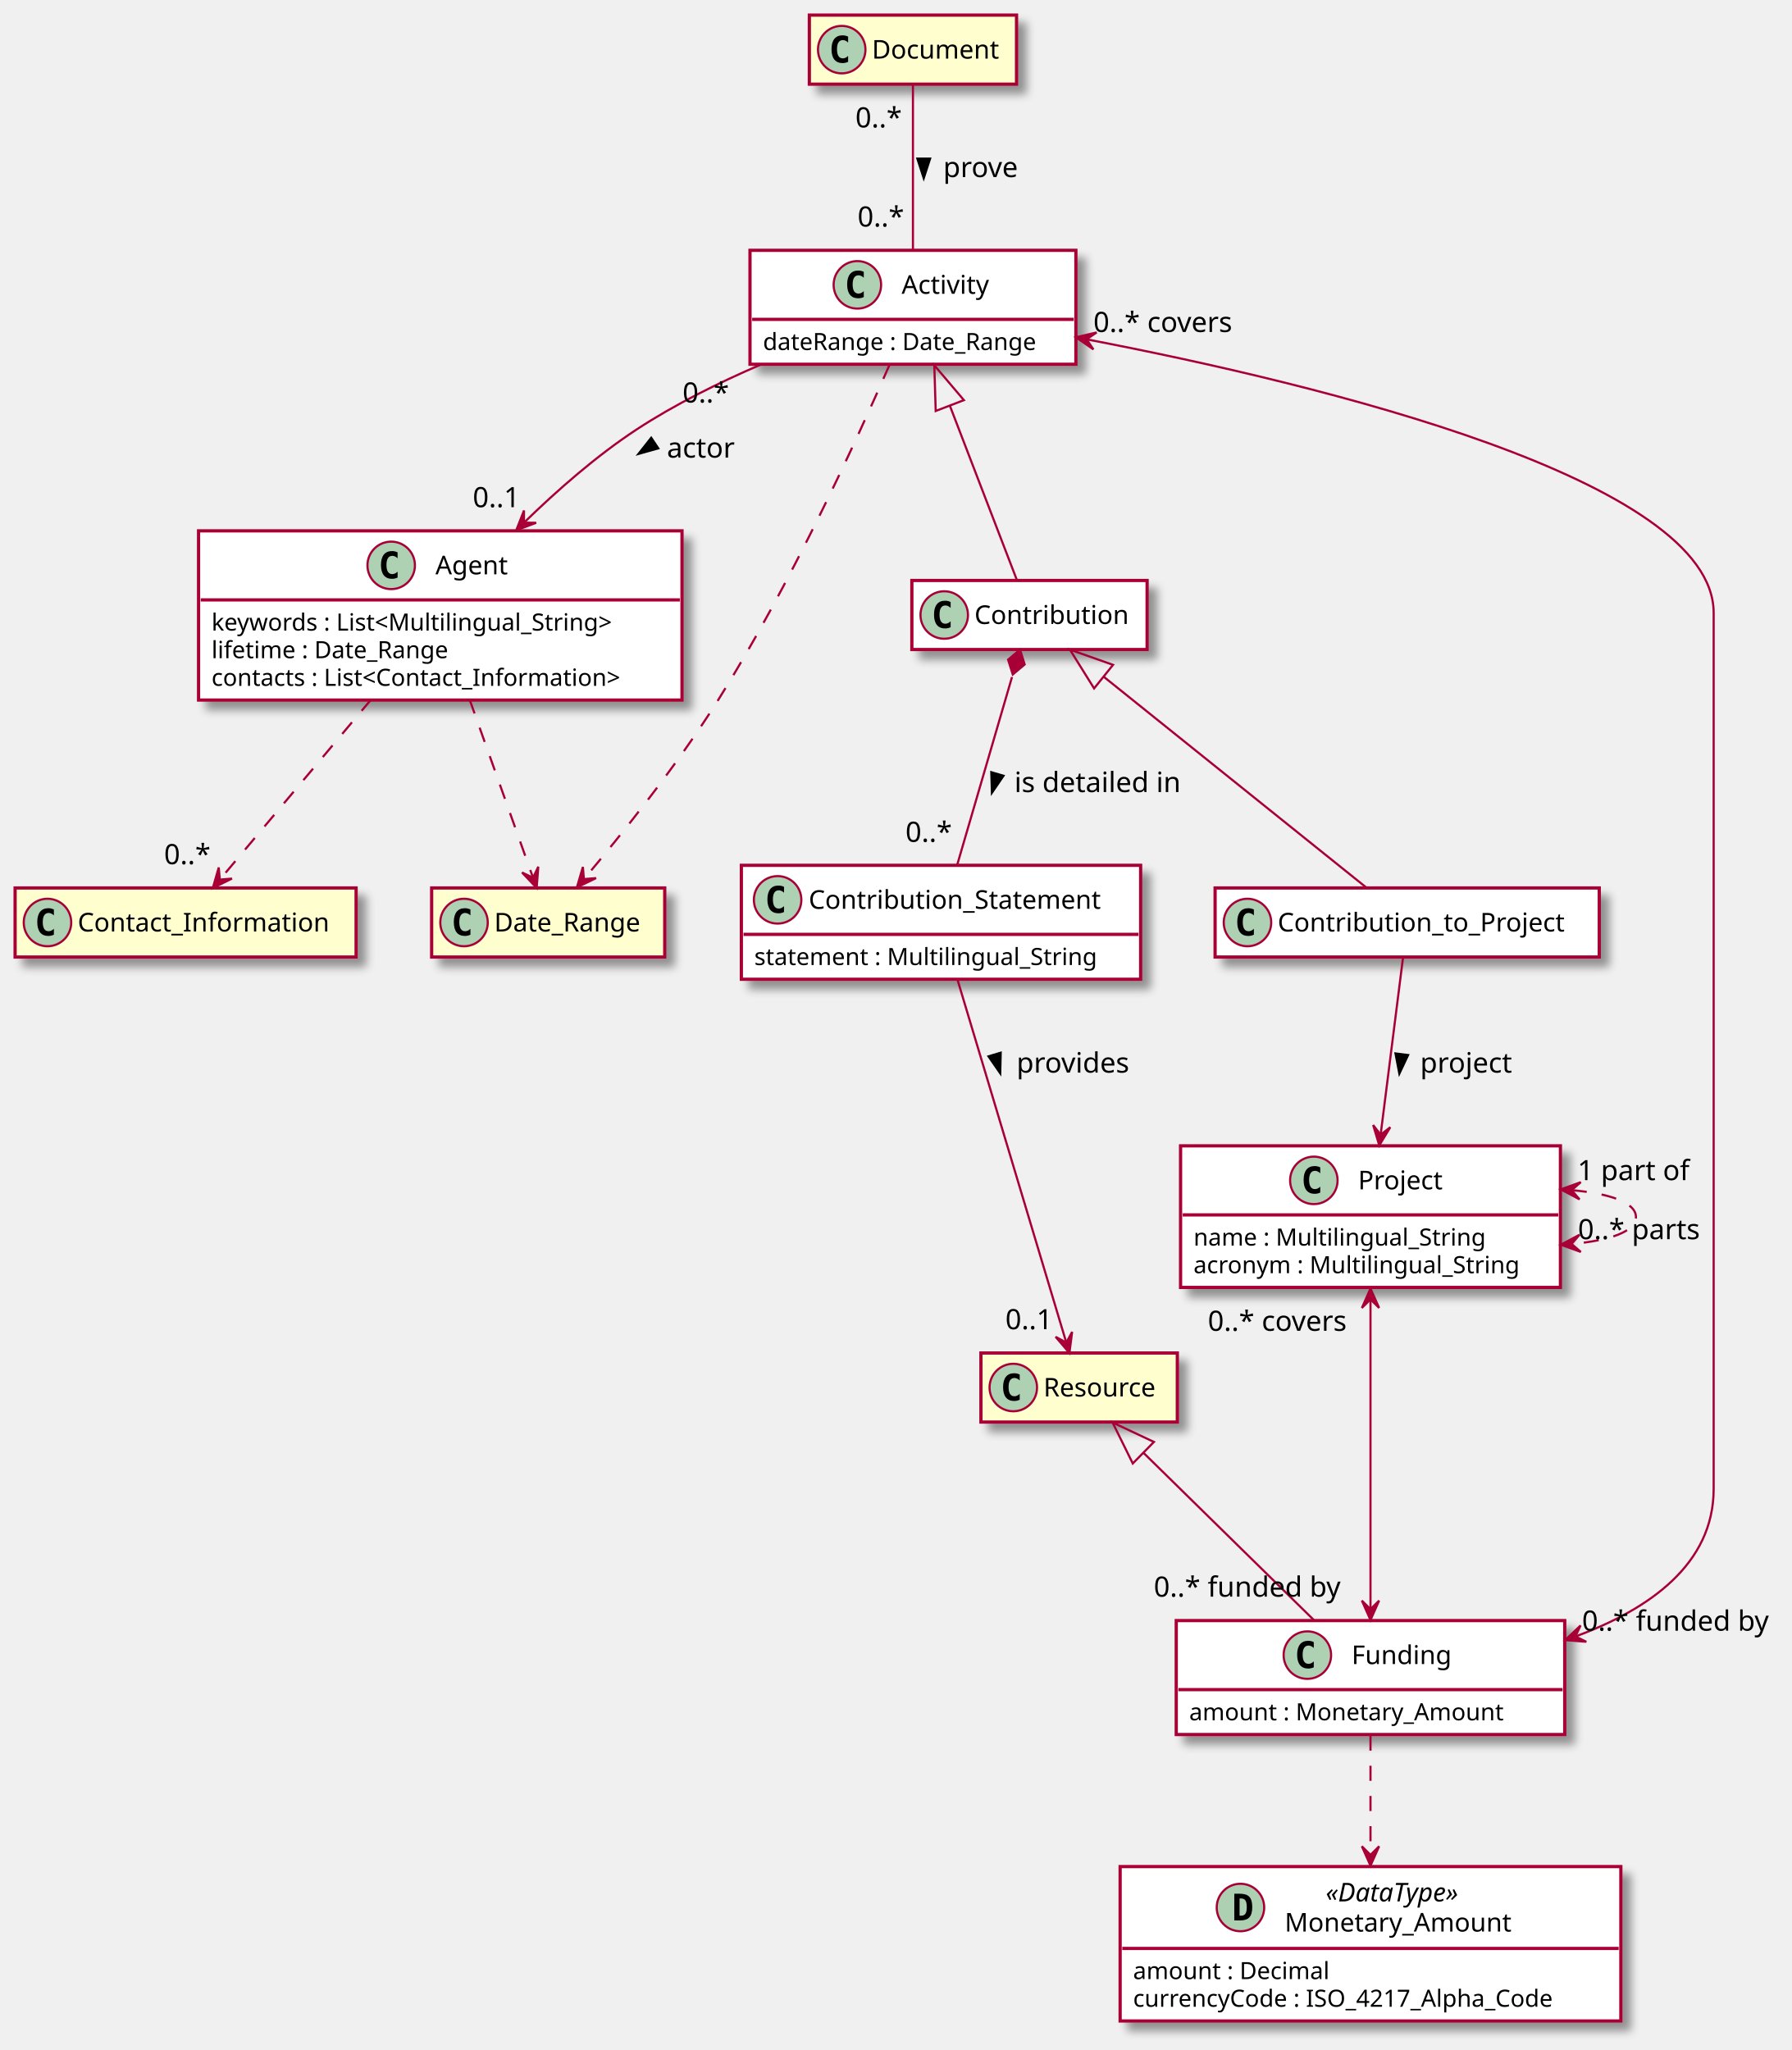
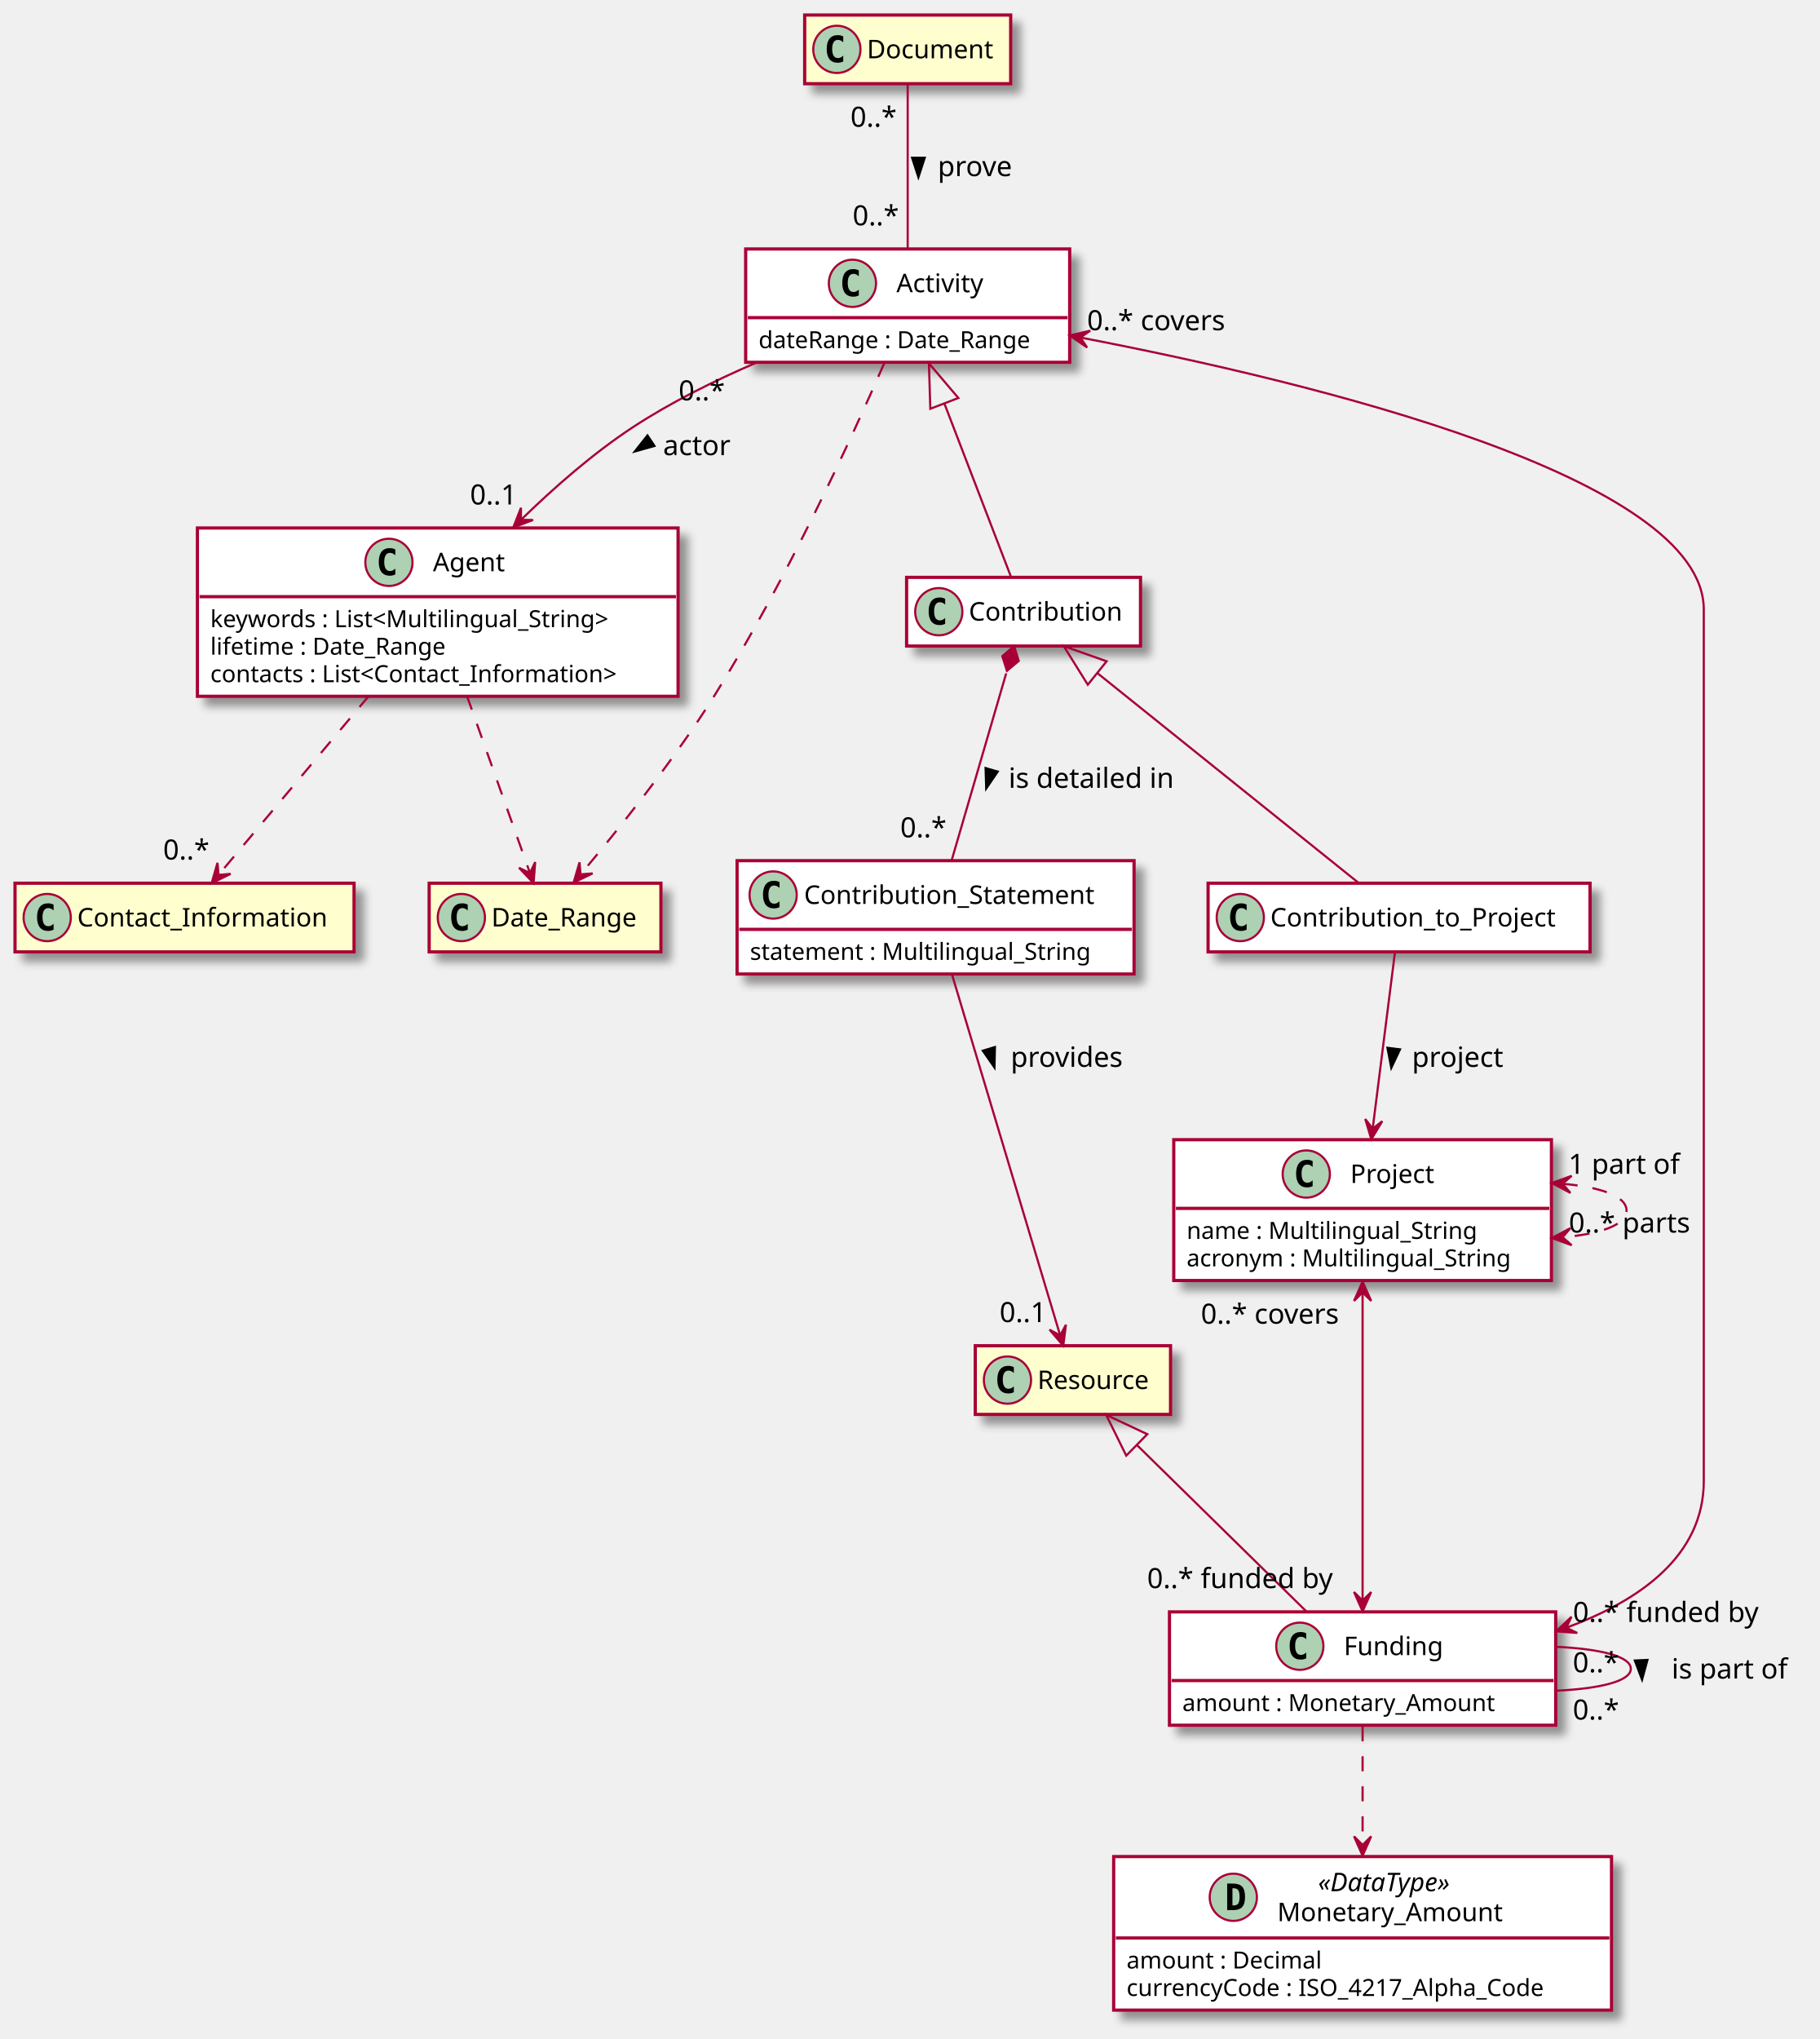
- <svg xmlns="http://www.w3.org/2000/svg" contentScriptType="application/ecmascript" contentStyleType="text/css" height="950px" preserveAspectRatio="none" style="width:830px;height:950px;background:#FFFFFF;" version="1.1" viewBox="0 0 830 950" width="830px" zoomAndPan="magnify">
+ <svg xmlns="http://www.w3.org/2000/svg" contentScriptType="application/ecmascript" contentStyleType="text/css" height="950px" preserveAspectRatio="none" style="width:848px;height:950px;background:#FFFFFF;" version="1.1" viewBox="0 0 848 950" width="848px" zoomAndPan="magnify">
  <defs>
-     <filter height="300%" id="f16s7nhkwfebr3" width="300%" x="-1" y="-1">
+     <filter height="300%" id="f1u6kuceq9ejcs" width="300%" x="-1" y="-1">
      <feGaussianBlur result="blurOut" stdDeviation="2.0" />
      <feColorMatrix in="blurOut" result="blurOut2" type="matrix" values="0 0 0 0 0 0 0 0 0 0 0 0 0 0 0 0 0 0 .4 0" />
      <feOffset dx="4.0" dy="4.0" in="blurOut2" result="blurOut3" />
      <feBlend in="SourceGraphic" in2="blurOut3" mode="normal" />
    </filter>
  </defs>
  <g>
-     <rect codeLine="10" fill="#FFFFFF" filter="url(#f16s7nhkwfebr3)" height="78.414" id="Agent" style="stroke:#A80036;stroke-width:1.5;" width="224" x="92" y="246" />
+     <rect codeLine="10" fill="#FFFFFF" filter="url(#f1u6kuceq9ejcs)" height="78.414" id="Agent" style="stroke:#A80036;stroke-width:1.5;" width="224" x="92" y="246" />
    <ellipse cx="181.25" cy="262" fill="#ADD1B2" rx="11" ry="11" style="stroke:#A80036;stroke-width:1.0;" />
    <path d="M184.219,267.641 Q183.641,267.938 183,268.078 Q182.359,268.234 181.656,268.234 Q179.156,268.234 177.828,266.594 Q176.516,264.938 176.516,261.812 Q176.516,258.688 177.828,257.031 Q179.156,255.375 181.656,255.375 Q182.359,255.375 183,255.531 Q183.656,255.688 184.219,255.984 L184.219,258.703 Q183.594,258.125 183,257.859 Q182.406,257.578 181.781,257.578 Q180.438,257.578 179.75,258.656 Q179.062,259.719 179.062,261.812 Q179.062,263.906 179.75,264.984 Q180.438,266.047 181.781,266.047 Q182.406,266.047 183,265.781 Q183.594,265.5 184.219,264.922 L184.219,267.641 Z " fill="#000000" />
    <text fill="#000000" font-family="sans-serif" font-size="12" lengthAdjust="spacing" textLength="37" x="201.75" y="266.154">Agent</text>
    <line style="stroke:#A80036;stroke-width:1.5;" x1="93" x2="315" y1="278" y2="278" />
    <text fill="#000000" font-family="sans-serif" font-size="11" lengthAdjust="spacing" textLength="207" x="98" y="292.21">keywords : List&lt;Multilingual_String&gt;</text>
    <text fill="#000000" font-family="sans-serif" font-size="11" lengthAdjust="spacing" textLength="121" x="98" y="305.015">lifetime : Date_Range</text>
    <text fill="#000000" font-family="sans-serif" font-size="11" lengthAdjust="spacing" textLength="212" x="98" y="317.82">contacts : List&lt;Contact_Information&gt;</text>
-     <rect fill="#FEFECE" filter="url(#f16s7nhkwfebr3)" height="32" id="Date_Range" style="stroke:#A80036;stroke-width:1.5;" width="108" x="200" y="411.5" />
+     <rect fill="#FEFECE" filter="url(#f1u6kuceq9ejcs)" height="32" id="Date_Range" style="stroke:#A80036;stroke-width:1.5;" width="108" x="200" y="411.5" />
    <ellipse cx="215" cy="427.5" fill="#ADD1B2" rx="11" ry="11" style="stroke:#A80036;stroke-width:1.0;" />
    <path d="M217.969,433.141 Q217.391,433.438 216.75,433.578 Q216.109,433.734 215.406,433.734 Q212.906,433.734 211.578,432.094 Q210.266,430.438 210.266,427.312 Q210.266,424.188 211.578,422.531 Q212.906,420.875 215.406,420.875 Q216.109,420.875 216.75,421.031 Q217.406,421.188 217.969,421.484 L217.969,424.203 Q217.344,423.625 216.75,423.359 Q216.156,423.078 215.531,423.078 Q214.188,423.078 213.5,424.156 Q212.812,425.219 212.812,427.312 Q212.812,429.406 213.5,430.484 Q214.188,431.547 215.531,431.547 Q216.156,431.547 216.75,431.281 Q217.344,431 217.969,430.422 L217.969,433.141 Z " fill="#000000" />
    <text fill="#000000" font-family="sans-serif" font-size="12" lengthAdjust="spacing" textLength="76" x="229" y="431.654">Date_Range</text>
-     <rect fill="#FEFECE" filter="url(#f16s7nhkwfebr3)" height="32" id="Contact_Information" style="stroke:#A80036;stroke-width:1.5;" width="158" x="7" y="411.5" />
+     <rect fill="#FEFECE" filter="url(#f1u6kuceq9ejcs)" height="32" id="Contact_Information" style="stroke:#A80036;stroke-width:1.5;" width="158" x="7" y="411.5" />
    <ellipse cx="22" cy="427.5" fill="#ADD1B2" rx="11" ry="11" style="stroke:#A80036;stroke-width:1.0;" />
    <path d="M24.969,433.141 Q24.391,433.438 23.75,433.578 Q23.109,433.734 22.406,433.734 Q19.906,433.734 18.578,432.094 Q17.266,430.438 17.266,427.312 Q17.266,424.188 18.578,422.531 Q19.906,420.875 22.406,420.875 Q23.109,420.875 23.75,421.031 Q24.406,421.188 24.969,421.484 L24.969,424.203 Q24.344,423.625 23.75,423.359 Q23.156,423.078 22.531,423.078 Q21.188,423.078 20.5,424.156 Q19.812,425.219 19.812,427.312 Q19.812,429.406 20.5,430.484 Q21.188,431.547 22.531,431.547 Q23.156,431.547 23.75,431.281 Q24.344,431 24.969,430.422 L24.969,433.141 Z " fill="#000000" />
    <text fill="#000000" font-family="sans-serif" font-size="12" lengthAdjust="spacing" textLength="126" x="36" y="431.654">Contact_Information</text>
-     <rect codeLine="142" fill="#FFFFFF" filter="url(#f16s7nhkwfebr3)" height="52.805" id="Activity" style="stroke:#A80036;stroke-width:1.5;" width="151" x="347.5" y="116" />
+     <rect codeLine="142" fill="#FFFFFF" filter="url(#f1u6kuceq9ejcs)" height="52.805" id="Activity" style="stroke:#A80036;stroke-width:1.5;" width="151" x="347.5" y="116" />
    <ellipse cx="397.25" cy="132" fill="#ADD1B2" rx="11" ry="11" style="stroke:#A80036;stroke-width:1.0;" />
    <path d="M400.219,137.641 Q399.641,137.938 399,138.078 Q398.359,138.234 397.656,138.234 Q395.156,138.234 393.828,136.594 Q392.516,134.938 392.516,131.812 Q392.516,128.688 393.828,127.031 Q395.156,125.375 397.656,125.375 Q398.359,125.375 399,125.531 Q399.656,125.688 400.219,125.984 L400.219,128.703 Q399.594,128.125 399,127.859 Q398.406,127.578 397.781,127.578 Q396.438,127.578 395.75,128.656 Q395.062,129.719 395.062,131.812 Q395.062,133.906 395.75,134.984 Q396.438,136.047 397.781,136.047 Q398.406,136.047 399,135.781 Q399.594,135.5 400.219,134.922 L400.219,137.641 Z " fill="#000000" />
    <text fill="#000000" font-family="sans-serif" font-size="12" lengthAdjust="spacing" textLength="43" x="417.75" y="136.154">Activity</text>
    <line style="stroke:#A80036;stroke-width:1.5;" x1="348.5" x2="497.5" y1="148" y2="148" />
    <text fill="#000000" font-family="sans-serif" font-size="11" lengthAdjust="spacing" textLength="139" x="353.5" y="162.21">dateRange : Date_Range</text>
-     <rect fill="#FEFECE" filter="url(#f16s7nhkwfebr3)" height="32" id="Document" style="stroke:#A80036;stroke-width:1.5;" width="96" x="375" y="7" />
+     <rect fill="#FEFECE" filter="url(#f1u6kuceq9ejcs)" height="32" id="Document" style="stroke:#A80036;stroke-width:1.5;" width="96" x="375" y="7" />
    <ellipse cx="390" cy="23" fill="#ADD1B2" rx="11" ry="11" style="stroke:#A80036;stroke-width:1.0;" />
    <path d="M392.969,28.641 Q392.391,28.938 391.75,29.078 Q391.109,29.234 390.406,29.234 Q387.906,29.234 386.578,27.594 Q385.266,25.938 385.266,22.812 Q385.266,19.688 386.578,18.031 Q387.906,16.375 390.406,16.375 Q391.109,16.375 391.75,16.531 Q392.406,16.688 392.969,16.984 L392.969,19.703 Q392.344,19.125 391.75,18.859 Q391.156,18.578 390.531,18.578 Q389.188,18.578 388.5,19.656 Q387.812,20.719 387.812,22.812 Q387.812,24.906 388.5,25.984 Q389.188,27.047 390.531,27.047 Q391.156,27.047 391.75,26.781 Q392.344,26.5 392.969,25.922 L392.969,28.641 Z " fill="#000000" />
    <text fill="#000000" font-family="sans-serif" font-size="12" lengthAdjust="spacing" textLength="64" x="404" y="27.154">Document</text>
-     <rect codeLine="187" fill="#FFFFFF" filter="url(#f16s7nhkwfebr3)" height="32" id="Contribution" style="stroke:#A80036;stroke-width:1.5;" width="109" x="422.5" y="269" />
+     <rect codeLine="187" fill="#FFFFFF" filter="url(#f1u6kuceq9ejcs)" height="32" id="Contribution" style="stroke:#A80036;stroke-width:1.5;" width="109" x="422.5" y="269" />
    <ellipse cx="437.5" cy="285" fill="#ADD1B2" rx="11" ry="11" style="stroke:#A80036;stroke-width:1.0;" />
    <path d="M440.469,290.641 Q439.891,290.938 439.25,291.078 Q438.609,291.234 437.906,291.234 Q435.406,291.234 434.078,289.594 Q432.766,287.938 432.766,284.812 Q432.766,281.688 434.078,280.031 Q435.406,278.375 437.906,278.375 Q438.609,278.375 439.25,278.531 Q439.906,278.688 440.469,278.984 L440.469,281.703 Q439.844,281.125 439.25,280.859 Q438.656,280.578 438.031,280.578 Q436.688,280.578 436,281.656 Q435.312,282.719 435.312,284.812 Q435.312,286.906 436,287.984 Q436.688,289.047 438.031,289.047 Q438.656,289.047 439.25,288.781 Q439.844,288.5 440.469,287.922 L440.469,290.641 Z " fill="#000000" />
    <text fill="#000000" font-family="sans-serif" font-size="12" lengthAdjust="spacing" textLength="77" x="451.5" y="289.154">Contribution</text>
-     <rect codeLine="412" fill="#FFFFFF" filter="url(#f16s7nhkwfebr3)" height="52.805" id="Contribution_Statement" style="stroke:#A80036;stroke-width:1.5;" width="185" x="343.5" y="401" />
+     <rect codeLine="436" fill="#FFFFFF" filter="url(#f1u6kuceq9ejcs)" height="52.805" id="Contribution_Statement" style="stroke:#A80036;stroke-width:1.5;" width="185" x="343.5" y="401" />
    <ellipse cx="360.3" cy="417" fill="#ADD1B2" rx="11" ry="11" style="stroke:#A80036;stroke-width:1.0;" />
    <path d="M363.269,422.641 Q362.691,422.938 362.05,423.078 Q361.409,423.234 360.706,423.234 Q358.206,423.234 356.878,421.594 Q355.566,419.938 355.566,416.812 Q355.566,413.688 356.878,412.031 Q358.206,410.375 360.706,410.375 Q361.409,410.375 362.05,410.531 Q362.706,410.688 363.269,410.984 L363.269,413.703 Q362.644,413.125 362.05,412.859 Q361.456,412.578 360.831,412.578 Q359.488,412.578 358.8,413.656 Q358.113,414.719 358.113,416.812 Q358.113,418.906 358.8,419.984 Q359.488,421.047 360.831,421.047 Q361.456,421.047 362.05,420.781 Q362.644,420.5 363.269,419.922 L363.269,422.641 Z " fill="#000000" />
    <text fill="#000000" font-family="sans-serif" font-size="12" lengthAdjust="spacing" textLength="149" x="374.7" y="421.154">Contribution_Statement</text>
    <line style="stroke:#A80036;stroke-width:1.5;" x1="344.5" x2="527.5" y1="433" y2="433" />
    <text fill="#000000" font-family="sans-serif" font-size="11" lengthAdjust="spacing" textLength="173" x="349.5" y="447.21">statement : Multilingual_String</text>
-     <rect fill="#FEFECE" filter="url(#f16s7nhkwfebr3)" height="32" id="Resource" style="stroke:#A80036;stroke-width:1.5;" width="91" x="454.5" y="627" />
+     <rect fill="#FEFECE" filter="url(#f1u6kuceq9ejcs)" height="32" id="Resource" style="stroke:#A80036;stroke-width:1.5;" width="91" x="454.5" y="627" />
    <ellipse cx="469.5" cy="643" fill="#ADD1B2" rx="11" ry="11" style="stroke:#A80036;stroke-width:1.0;" />
    <path d="M472.469,648.641 Q471.891,648.938 471.25,649.078 Q470.609,649.234 469.906,649.234 Q467.406,649.234 466.078,647.594 Q464.766,645.938 464.766,642.812 Q464.766,639.688 466.078,638.031 Q467.406,636.375 469.906,636.375 Q470.609,636.375 471.25,636.531 Q471.906,636.688 472.469,636.984 L472.469,639.703 Q471.844,639.125 471.25,638.859 Q470.656,638.578 470.031,638.578 Q468.688,638.578 468,639.656 Q467.312,640.719 467.312,642.812 Q467.312,644.906 468,645.984 Q468.688,647.047 470.031,647.047 Q470.656,647.047 471.25,646.781 Q471.844,646.5 472.469,645.922 L472.469,648.641 Z " fill="#000000" />
    <text fill="#000000" font-family="sans-serif" font-size="12" lengthAdjust="spacing" textLength="59" x="483.5" y="647.154">Resource</text>
-     <rect codeLine="196" fill="#FFFFFF" filter="url(#f16s7nhkwfebr3)" height="32" id="Contribution_to_Project" style="stroke:#A80036;stroke-width:1.5;" width="178" x="563" y="411.5" />
+     <rect codeLine="196" fill="#FFFFFF" filter="url(#f1u6kuceq9ejcs)" height="32" id="Contribution_to_Project" style="stroke:#A80036;stroke-width:1.5;" width="178" x="563" y="411.5" />
    <ellipse cx="578" cy="427.5" fill="#ADD1B2" rx="11" ry="11" style="stroke:#A80036;stroke-width:1.0;" />
    <path d="M580.969,433.141 Q580.391,433.438 579.75,433.578 Q579.109,433.734 578.406,433.734 Q575.906,433.734 574.578,432.094 Q573.266,430.438 573.266,427.312 Q573.266,424.188 574.578,422.531 Q575.906,420.875 578.406,420.875 Q579.109,420.875 579.75,421.031 Q580.406,421.188 580.969,421.484 L580.969,424.203 Q580.344,423.625 579.75,423.359 Q579.156,423.078 578.531,423.078 Q577.188,423.078 576.5,424.156 Q575.812,425.219 575.812,427.312 Q575.812,429.406 576.5,430.484 Q577.188,431.547 578.531,431.547 Q579.156,431.547 579.75,431.281 Q580.344,431 580.969,430.422 L580.969,433.141 Z " fill="#000000" />
    <text fill="#000000" font-family="sans-serif" font-size="12" lengthAdjust="spacing" textLength="146" x="592" y="431.654">Contribution_to_Project</text>
-     <rect codeLine="363" fill="#FFFFFF" filter="url(#f16s7nhkwfebr3)" height="65.609" id="Project" style="stroke:#A80036;stroke-width:1.5;" width="176" x="547" y="531" />
+     <rect codeLine="387" fill="#FFFFFF" filter="url(#f1u6kuceq9ejcs)" height="65.609" id="Project" style="stroke:#A80036;stroke-width:1.5;" width="176" x="547" y="531" />
    <ellipse cx="608.75" cy="547" fill="#ADD1B2" rx="11" ry="11" style="stroke:#A80036;stroke-width:1.0;" />
    <path d="M611.719,552.641 Q611.141,552.938 610.5,553.078 Q609.859,553.234 609.156,553.234 Q606.656,553.234 605.328,551.594 Q604.016,549.938 604.016,546.812 Q604.016,543.688 605.328,542.031 Q606.656,540.375 609.156,540.375 Q609.859,540.375 610.5,540.531 Q611.156,540.688 611.719,540.984 L611.719,543.703 Q611.094,543.125 610.5,542.859 Q609.906,542.578 609.281,542.578 Q607.938,542.578 607.25,543.656 Q606.562,544.719 606.562,546.812 Q606.562,548.906 607.25,549.984 Q607.938,551.047 609.281,551.047 Q609.906,551.047 610.5,550.781 Q611.094,550.5 611.719,549.922 L611.719,552.641 Z " fill="#000000" />
    <text fill="#000000" font-family="sans-serif" font-size="12" lengthAdjust="spacing" textLength="44" x="629.25" y="551.154">Project</text>
    <line style="stroke:#A80036;stroke-width:1.5;" x1="548" x2="722" y1="563" y2="563" />
    <text fill="#000000" font-family="sans-serif" font-size="11" lengthAdjust="spacing" textLength="147" x="553" y="577.21">name : Multilingual_String</text>
    <text fill="#000000" font-family="sans-serif" font-size="11" lengthAdjust="spacing" textLength="164" x="553" y="590.015">acronym : Multilingual_String</text>
-     <rect codeLine="272" fill="#FFFFFF" filter="url(#f16s7nhkwfebr3)" height="52.805" id="Funding" style="stroke:#A80036;stroke-width:1.5;" width="180" x="545" y="751" />
+     <rect codeLine="272" fill="#FFFFFF" filter="url(#f1u6kuceq9ejcs)" height="52.805" id="Funding" style="stroke:#A80036;stroke-width:1.5;" width="180" x="545" y="751" />
    <ellipse cx="605.75" cy="767" fill="#ADD1B2" rx="11" ry="11" style="stroke:#A80036;stroke-width:1.0;" />
    <path d="M608.719,772.641 Q608.141,772.938 607.5,773.078 Q606.859,773.234 606.156,773.234 Q603.656,773.234 602.328,771.594 Q601.016,769.938 601.016,766.812 Q601.016,763.688 602.328,762.031 Q603.656,760.375 606.156,760.375 Q606.859,760.375 607.5,760.531 Q608.156,760.688 608.719,760.984 L608.719,763.703 Q608.094,763.125 607.5,762.859 Q606.906,762.578 606.281,762.578 Q604.938,762.578 604.25,763.656 Q603.562,764.719 603.562,766.812 Q603.562,768.906 604.25,769.984 Q604.938,771.047 606.281,771.047 Q606.906,771.047 607.5,770.781 Q608.094,770.5 608.719,769.922 L608.719,772.641 Z " fill="#000000" />
    <text fill="#000000" font-family="sans-serif" font-size="12" lengthAdjust="spacing" textLength="50" x="626.25" y="771.154">Funding</text>
    <line style="stroke:#A80036;stroke-width:1.5;" x1="546" x2="724" y1="783" y2="783" />
    <text fill="#000000" font-family="sans-serif" font-size="11" lengthAdjust="spacing" textLength="168" x="551" y="797.21">amount  :   Monetary_Amount</text>
-     <rect codeLine="278" fill="#FFFFFF" filter="url(#f16s7nhkwfebr3)" height="71.547" id="Monetary_Amount" style="stroke:#A80036;stroke-width:1.5;" width="232" x="519" y="865" />
+     <rect codeLine="278" fill="#FFFFFF" filter="url(#f1u6kuceq9ejcs)" height="71.547" id="Monetary_Amount" style="stroke:#A80036;stroke-width:1.5;" width="232" x="519" y="865" />
    <ellipse cx="574.75" cy="883.969" fill="#ADD0B2" rx="11" ry="11" style="stroke:#A80036;stroke-width:1.0;" />
    <path d="M574.344,879.781 L574.344,887.766 L575,887.766 Q576.438,887.766 577.047,886.859 Q577.672,885.938 577.672,883.766 Q577.672,881.594 577.047,880.688 Q576.438,879.781 575,879.781 L574.344,879.781 Z M571.891,877.578 L574.516,877.578 Q577.547,877.578 578.875,879.031 Q580.219,880.469 580.219,883.766 Q580.219,887.062 578.875,888.516 Q577.547,889.969 574.516,889.969 L571.891,889.969 L571.891,877.578 Z " fill="#000000" />
    <text fill="#000000" font-family="sans-serif" font-size="12" font-style="italic" lengthAdjust="spacing" textLength="74" x="614.25" y="881.139">«DataType»</text>
    <text fill="#000000" font-family="sans-serif" font-size="12" lengthAdjust="spacing" textLength="112" x="595.25" y="895.107">Monetary_Amount</text>
    <line style="stroke:#A80036;stroke-width:1.5;" x1="520" x2="750" y1="902.938" y2="902.938" />
    <text fill="#000000" font-family="sans-serif" font-size="11" lengthAdjust="spacing" textLength="100" x="525" y="917.148">amount : Decimal</text>
    <text fill="#000000" font-family="sans-serif" font-size="11" lengthAdjust="spacing" textLength="220" x="525" y="929.953">currencyCode  : ISO_4217_Alpha_Code</text>
    <path codeLine="15" d="M217.53,324.02 C227.01,350.66 239.3,385.18 246.91,406.58 " fill="none" id="Agent-to-Date_Range" style="stroke:#A80036;stroke-width:1.0;stroke-dasharray:7.0,7.0;" />
    <polygon fill="#A80036" points="248.65,411.47,249.413,401.651,246.979,406.757,241.873,404.324,248.65,411.47" style="stroke:#A80036;stroke-width:1.0;" />
    <path codeLine="16" d="M172.07,324.02 C149.42,350.99 119.97,386.06 102.05,407.39 " fill="none" id="Agent-to-Contact_Information" style="stroke:#A80036;stroke-width:1.0;stroke-dasharray:7.0,7.0;" />
    <polygon fill="#A80036" points="98.63,411.47,107.48,407.149,101.845,407.641,101.353,402.005,98.63,411.47" style="stroke:#A80036;stroke-width:1.0;" />
    <text fill="#000000" font-family="sans-serif" font-size="13" lengthAdjust="spacing" textLength="23" x="76.018" y="400.471">0..*</text>
    <path codeLine="251" d="M423,39.36 C423,58.77 423,92.45 423,115.8 " fill="none" id="Document-Activity" style="stroke:#A80036;stroke-width:1.0;" />
    <polygon fill="#000000" points="428,82.566,430.939,73.521,425.061,73.521,428,82.566" style="stroke:#000000;stroke-width:1.0;" />
    <text fill="#000000" font-family="sans-serif" font-size="13" lengthAdjust="spacing" textLength="36" x="437" y="82.067">prove</text>
    <text fill="#000000" font-family="sans-serif" font-size="13" lengthAdjust="spacing" textLength="23" x="396.334" y="59.053">0..*</text>
    <text fill="#000000" font-family="sans-serif" font-size="13" lengthAdjust="spacing" textLength="23" x="397.341" y="104.996">0..*</text>
    <path codeLine="257" d="M352.34,169.02 C333.05,177.34 312.62,187.45 295,199 C276.5,211.13 258.25,227.14 243,242 " fill="none" id="Activity-to-Agent" style="stroke:#A80036;stroke-width:1.0;" />
    <polygon fill="#A80036" points="239.2,245.74,248.414,242.26,242.757,242.226,242.791,236.569,239.2,245.74" style="stroke:#A80036;stroke-width:1.0;" />
    <polygon fill="#000000" points="295.841,210.342,304.996,207.765,301.733,202.876,295.841,210.342" style="stroke:#000000;stroke-width:1.0;" />
    <text fill="#000000" font-family="sans-serif" font-size="13" lengthAdjust="spacing" textLength="33" x="309" y="212.067">actor</text>
    <text fill="#000000" font-family="sans-serif" font-size="13" lengthAdjust="spacing" textLength="23" x="316.246" y="186.535">0..*</text>
    <text fill="#000000" font-family="sans-serif" font-size="13" lengthAdjust="spacing" textLength="24" x="219.042" y="235.039">0..1</text>
-     <path codeLine="816" d="M412.11,169.15 C396.5,204.92 365.99,271.33 333,324 C313.77,354.7 287.42,387.39 270.55,407.39 " fill="none" id="Activity-to-Date_Range" style="stroke:#A80036;stroke-width:1.0;stroke-dasharray:7.0,7.0;" />
+     <path codeLine="840" d="M412.11,169.15 C396.5,204.92 365.99,271.33 333,324 C313.77,354.7 287.42,387.39 270.55,407.39 " fill="none" id="Activity-to-Date_Range" style="stroke:#A80036;stroke-width:1.0;stroke-dasharray:7.0,7.0;" />
    <polygon fill="#A80036" points="267.31,411.21,276.178,406.925,270.54,407.394,270.072,401.756,267.31,411.21" style="stroke:#A80036;stroke-width:1.0;" />
    <path codeLine="192" d="M440.12,188.04 C450.76,215.73 463.78,249.6 471.16,268.8 " fill="none" id="Activity-backto-Contribution" style="stroke:#A80036;stroke-width:1.0;" />
    <polygon fill="none" points="433.55,190.45,432.9,169.27,446.61,185.43,433.55,190.45" style="stroke:#A80036;stroke-width:1.0;" />
-     <path codeLine="644" d="M443.72,454.25 C456.64,497.35 482.36,583.16 494.02,622.04 " fill="none" id="Contribution_Statement-to-Resource" style="stroke:#A80036;stroke-width:1.0;" />
+     <path codeLine="668" d="M443.72,454.25 C456.64,497.35 482.36,583.16 494.02,622.04 " fill="none" id="Contribution_Statement-to-Resource" style="stroke:#A80036;stroke-width:1.0;" />
    <polygon fill="#A80036" points="495.5,626.98,496.759,617.212,494.07,622.189,489.093,619.5,495.5,626.98" style="stroke:#A80036;stroke-width:1.0;" />
    <polygon fill="#000000" points="463.436,497.356,463.654,487.848,458.023,489.536,463.436,497.356" style="stroke:#000000;stroke-width:1.0;" />
    <text fill="#000000" font-family="sans-serif" font-size="13" lengthAdjust="spacing" textLength="54" x="471" y="497.067">provides</text>
    <text fill="#000000" font-family="sans-serif" font-size="13" lengthAdjust="spacing" textLength="24" x="465.828" y="615.985">0..1</text>
    <path codeLine="201" d="M511.37,313.59 C547.82,342.86 604.06,388.01 633.14,411.36 " fill="none" id="Contribution-backto-Contribution_to_Project" style="stroke:#A80036;stroke-width:1.0;" />
    <polygon fill="none" points="506.94,319.02,495.73,301.04,515.71,308.1,506.94,319.02" style="stroke:#A80036;stroke-width:1.0;" />
-     <path codeLine="359" d="M650.08,443.67 C647.59,463.38 643.16,498.46 639.74,525.51 " fill="none" id="Contribution_to_Project-to-Project" style="stroke:#A80036;stroke-width:1.0;" />
+     <path codeLine="383" d="M650.08,443.67 C647.59,463.38 643.16,498.46 639.74,525.51 " fill="none" id="Contribution_to_Project-to-Project" style="stroke:#A80036;stroke-width:1.0;" />
    <polygon fill="#A80036" points="639.07,530.8,644.17,522.375,639.699,525.84,636.234,521.368,639.07,530.8" style="stroke:#A80036;stroke-width:1.0;" />
    <polygon fill="#000000" points="648.373,497.527,652.423,488.922,646.591,488.185,648.373,497.527" style="stroke:#000000;stroke-width:1.0;" />
    <text fill="#000000" font-family="sans-serif" font-size="13" lengthAdjust="spacing" textLength="44" x="658" y="497.067">project</text>
-     <path codeLine="624" d="M468.9,313.75 C461.51,339.09 450.66,376.26 443.47,400.91 " fill="none" id="Contribution-backto-Contribution_Statement" style="stroke:#A80036;stroke-width:1.0;" />
+     <path codeLine="648" d="M468.9,313.75 C461.51,339.09 450.66,376.26 443.47,400.91 " fill="none" id="Contribution-backto-Contribution_Statement" style="stroke:#A80036;stroke-width:1.0;" />
    <polygon fill="#A80036" points="472.61,301.04,467.09,305.68,469.249,312.56,474.769,307.92,472.61,301.04" style="stroke:#A80036;stroke-width:1.0;" />
    <polygon fill="#000000" points="459.6,367.366,464.954,359.506,459.312,357.86,459.6,367.366" style="stroke:#000000;stroke-width:1.0;" />
    <text fill="#000000" font-family="sans-serif" font-size="13" lengthAdjust="spacing" textLength="80" x="470" y="367.067">is detailed in</text>
    <text fill="#000000" font-family="sans-serif" font-size="13" lengthAdjust="spacing" textLength="23" x="419.538" y="390.132">0..*</text>
-     <path codeLine="370" d="M728.23,551.54 C745.69,553.07 758,557.22 758,564 C758,570.78 745.69,574.93 728.23,576.46 " fill="none" id="Project-Project" style="stroke:#A80036;stroke-width:1.0;stroke-dasharray:7.0,7.0;" />
+     <path codeLine="394" d="M728.23,551.54 C745.69,553.07 758,557.22 758,564 C758,570.78 745.69,574.93 728.23,576.46 " fill="none" id="Project-Project" style="stroke:#A80036;stroke-width:1.0;stroke-dasharray:7.0,7.0;" />
    <polygon fill="#A80036" points="723.18,576.82,732.443,580.167,728.167,576.463,731.871,572.187,723.18,576.82" style="stroke:#A80036;stroke-width:1.0;" />
    <polygon fill="#A80036" points="723.18,551.18,731.871,555.813,728.167,551.537,732.443,547.833,723.18,551.18" style="stroke:#A80036;stroke-width:1.0;" />
    <text fill="#000000" font-family="sans-serif" font-size="13" lengthAdjust="spacing" textLength="54" x="730.919" y="546.899">1 part of</text>
    <text fill="#000000" font-family="sans-serif" font-size="13" lengthAdjust="spacing" textLength="60" x="731.12" y="574.262">0..* parts</text>
    <path codeLine="285" d="M635,804.27 C635,820.31 635,841.3 635,859.53 " fill="none" id="Funding-to-Monetary_Amount" style="stroke:#A80036;stroke-width:1.0;stroke-dasharray:7.0,7.0;" />
    <polygon fill="#A80036" points="635,864.59,639,855.59,635,859.59,631,855.59,635,864.59" style="stroke:#A80036;stroke-width:1.0;" />
    <path codeLine="289" d="M529.85,673.29 C553.5,696.51 586.21,728.62 608.84,750.83 " fill="none" id="Resource-backto-Funding" style="stroke:#A80036;stroke-width:1.0;" />
    <polygon fill="none" points="524.86,678.2,515.49,659.2,534.66,668.21,524.86,678.2" style="stroke:#A80036;stroke-width:1.0;" />
-     <path codeLine="820" d="M503.67,157.29 C612.8,178.27 794,222.39 794,284 C794,284 794,284 794,690 C794,724.89 764.09,745.79 730.21,758.27 " fill="none" id="Activity-Funding" style="stroke:#A80036;stroke-width:1.0;" />
+     <path codeLine="353" d="M725.17,767.27 C745.31,768.21 760,771.62 760,777.5 C760,783.38 745.31,786.79 725.17,787.73 " fill="none" id="Funding-Funding" style="stroke:#A80036;stroke-width:1.0;" />
+     <polygon fill="#000000" points="765.233,782.561,767.747,773.389,761.876,773.663,765.233,782.561" style="stroke:#000000;stroke-width:1.0;" />
+     <text fill="#000000" font-family="sans-serif" font-size="13" lengthAdjust="spacing" textLength="56" x="779" y="782.067">is part of</text>
+     <text fill="#000000" font-family="sans-serif" font-size="13" lengthAdjust="spacing" textLength="23" x="732.954" y="779.14">0..*</text>
+     <text fill="#000000" font-family="sans-serif" font-size="13" lengthAdjust="spacing" textLength="23" x="732.954" y="801.167">0..*</text>
+     <path codeLine="844" d="M503.67,157.29 C612.8,178.27 794,222.39 794,284 C794,284 794,284 794,690 C794,724.89 764.09,745.79 730.21,758.27 " fill="none" id="Activity-Funding" style="stroke:#A80036;stroke-width:1.0;" />
    <polygon fill="#A80036" points="725.19,760.05,735.009,760.813,729.903,758.379,732.336,753.273,725.19,760.05" style="stroke:#A80036;stroke-width:1.0;" />
    <polygon fill="#A80036" points="498.52,156.31,506.618,161.916,503.433,157.241,508.107,154.056,498.52,156.31" style="stroke:#A80036;stroke-width:1.0;" />
    <text fill="#000000" font-family="sans-serif" font-size="13" lengthAdjust="spacing" textLength="69" x="506.6" y="153.852">0..* covers</text>
    <text fill="#000000" font-family="sans-serif" font-size="13" lengthAdjust="spacing" textLength="90" x="733.006" y="755.684">0..* funded by</text>
-     <path codeLine="821" d="M635,602.19 C635,642.83 635,707.22 635,745.32 " fill="none" id="Project-Funding" style="stroke:#A80036;stroke-width:1.0;" />
+     <path codeLine="845" d="M635,602.19 C635,642.83 635,707.22 635,745.32 " fill="none" id="Project-Funding" style="stroke:#A80036;stroke-width:1.0;" />
    <polygon fill="#A80036" points="635,750.74,639,741.74,635,745.74,631,741.74,635,750.74" style="stroke:#A80036;stroke-width:1.0;" />
    <polygon fill="#A80036" points="635,597.12,631,606.12,635,602.12,639,606.12,635,597.12" style="stroke:#A80036;stroke-width:1.0;" />
    <text fill="#000000" font-family="sans-serif" font-size="13" lengthAdjust="spacing" textLength="69" x="559.639" y="616.725">0..* covers</text>
    <text fill="#000000" font-family="sans-serif" font-size="13" lengthAdjust="spacing" textLength="90" x="534.594" y="739.922">0..* funded by</text>
  </g>
</svg>
